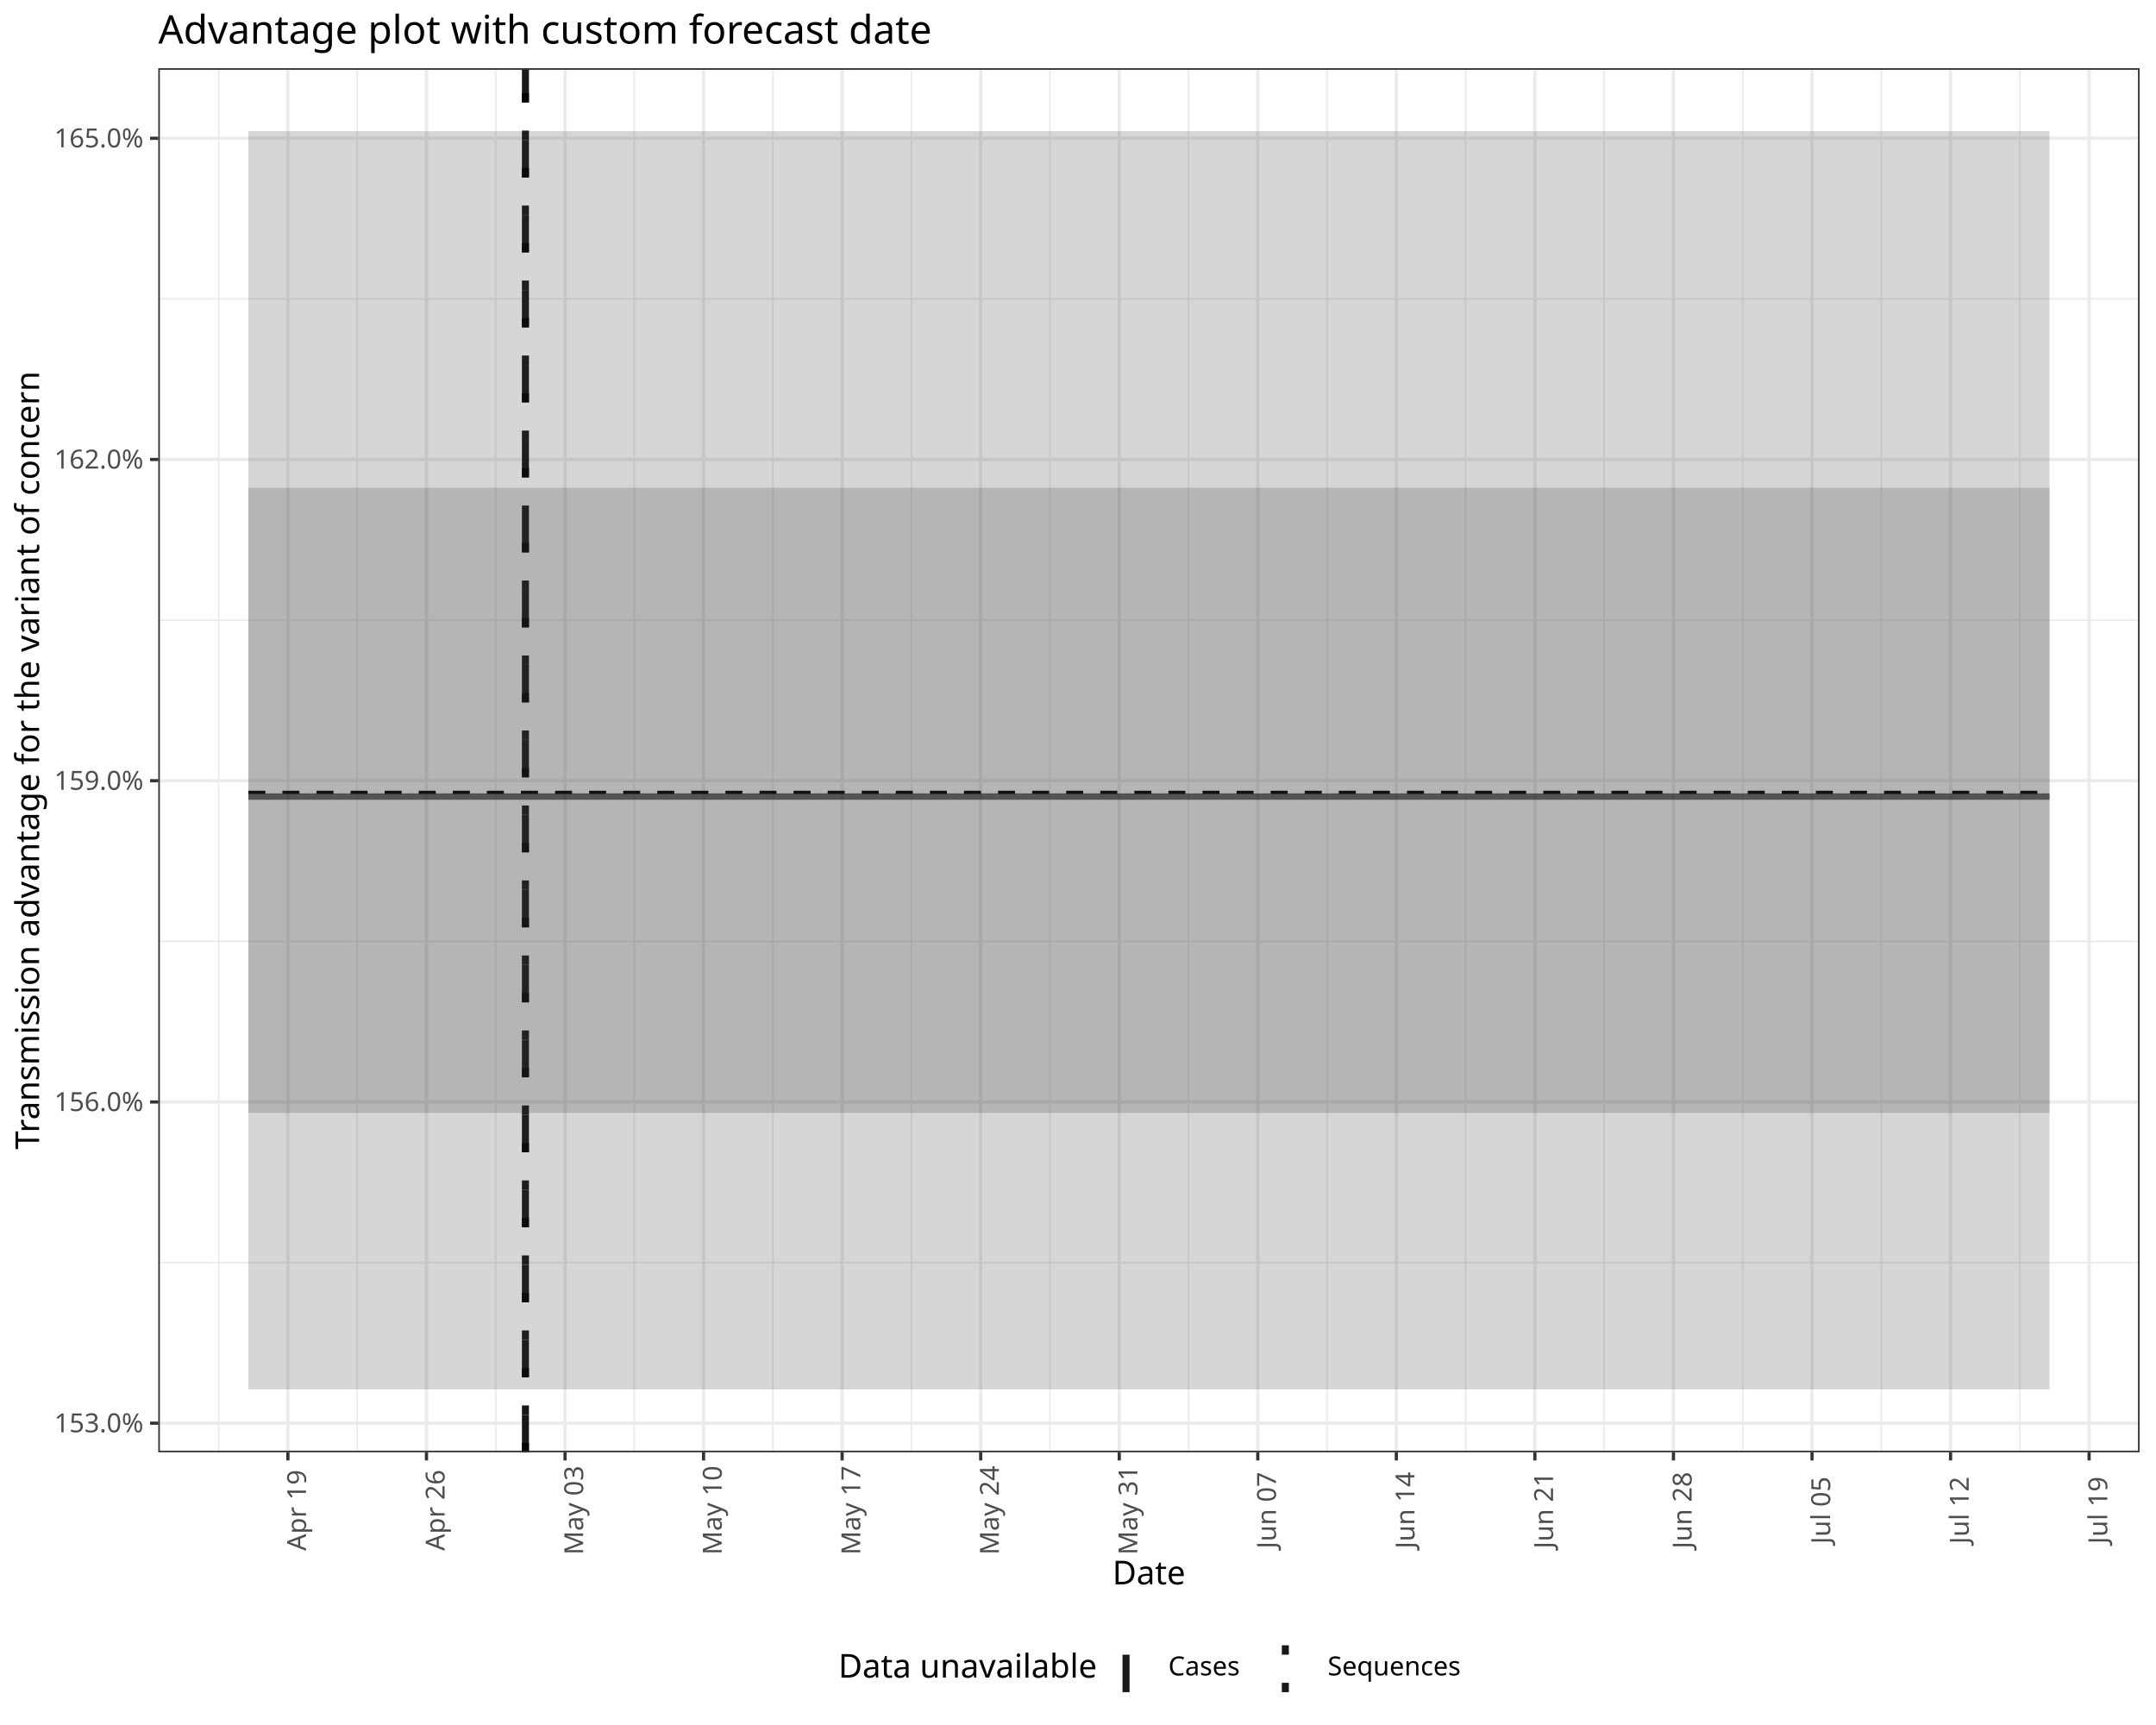
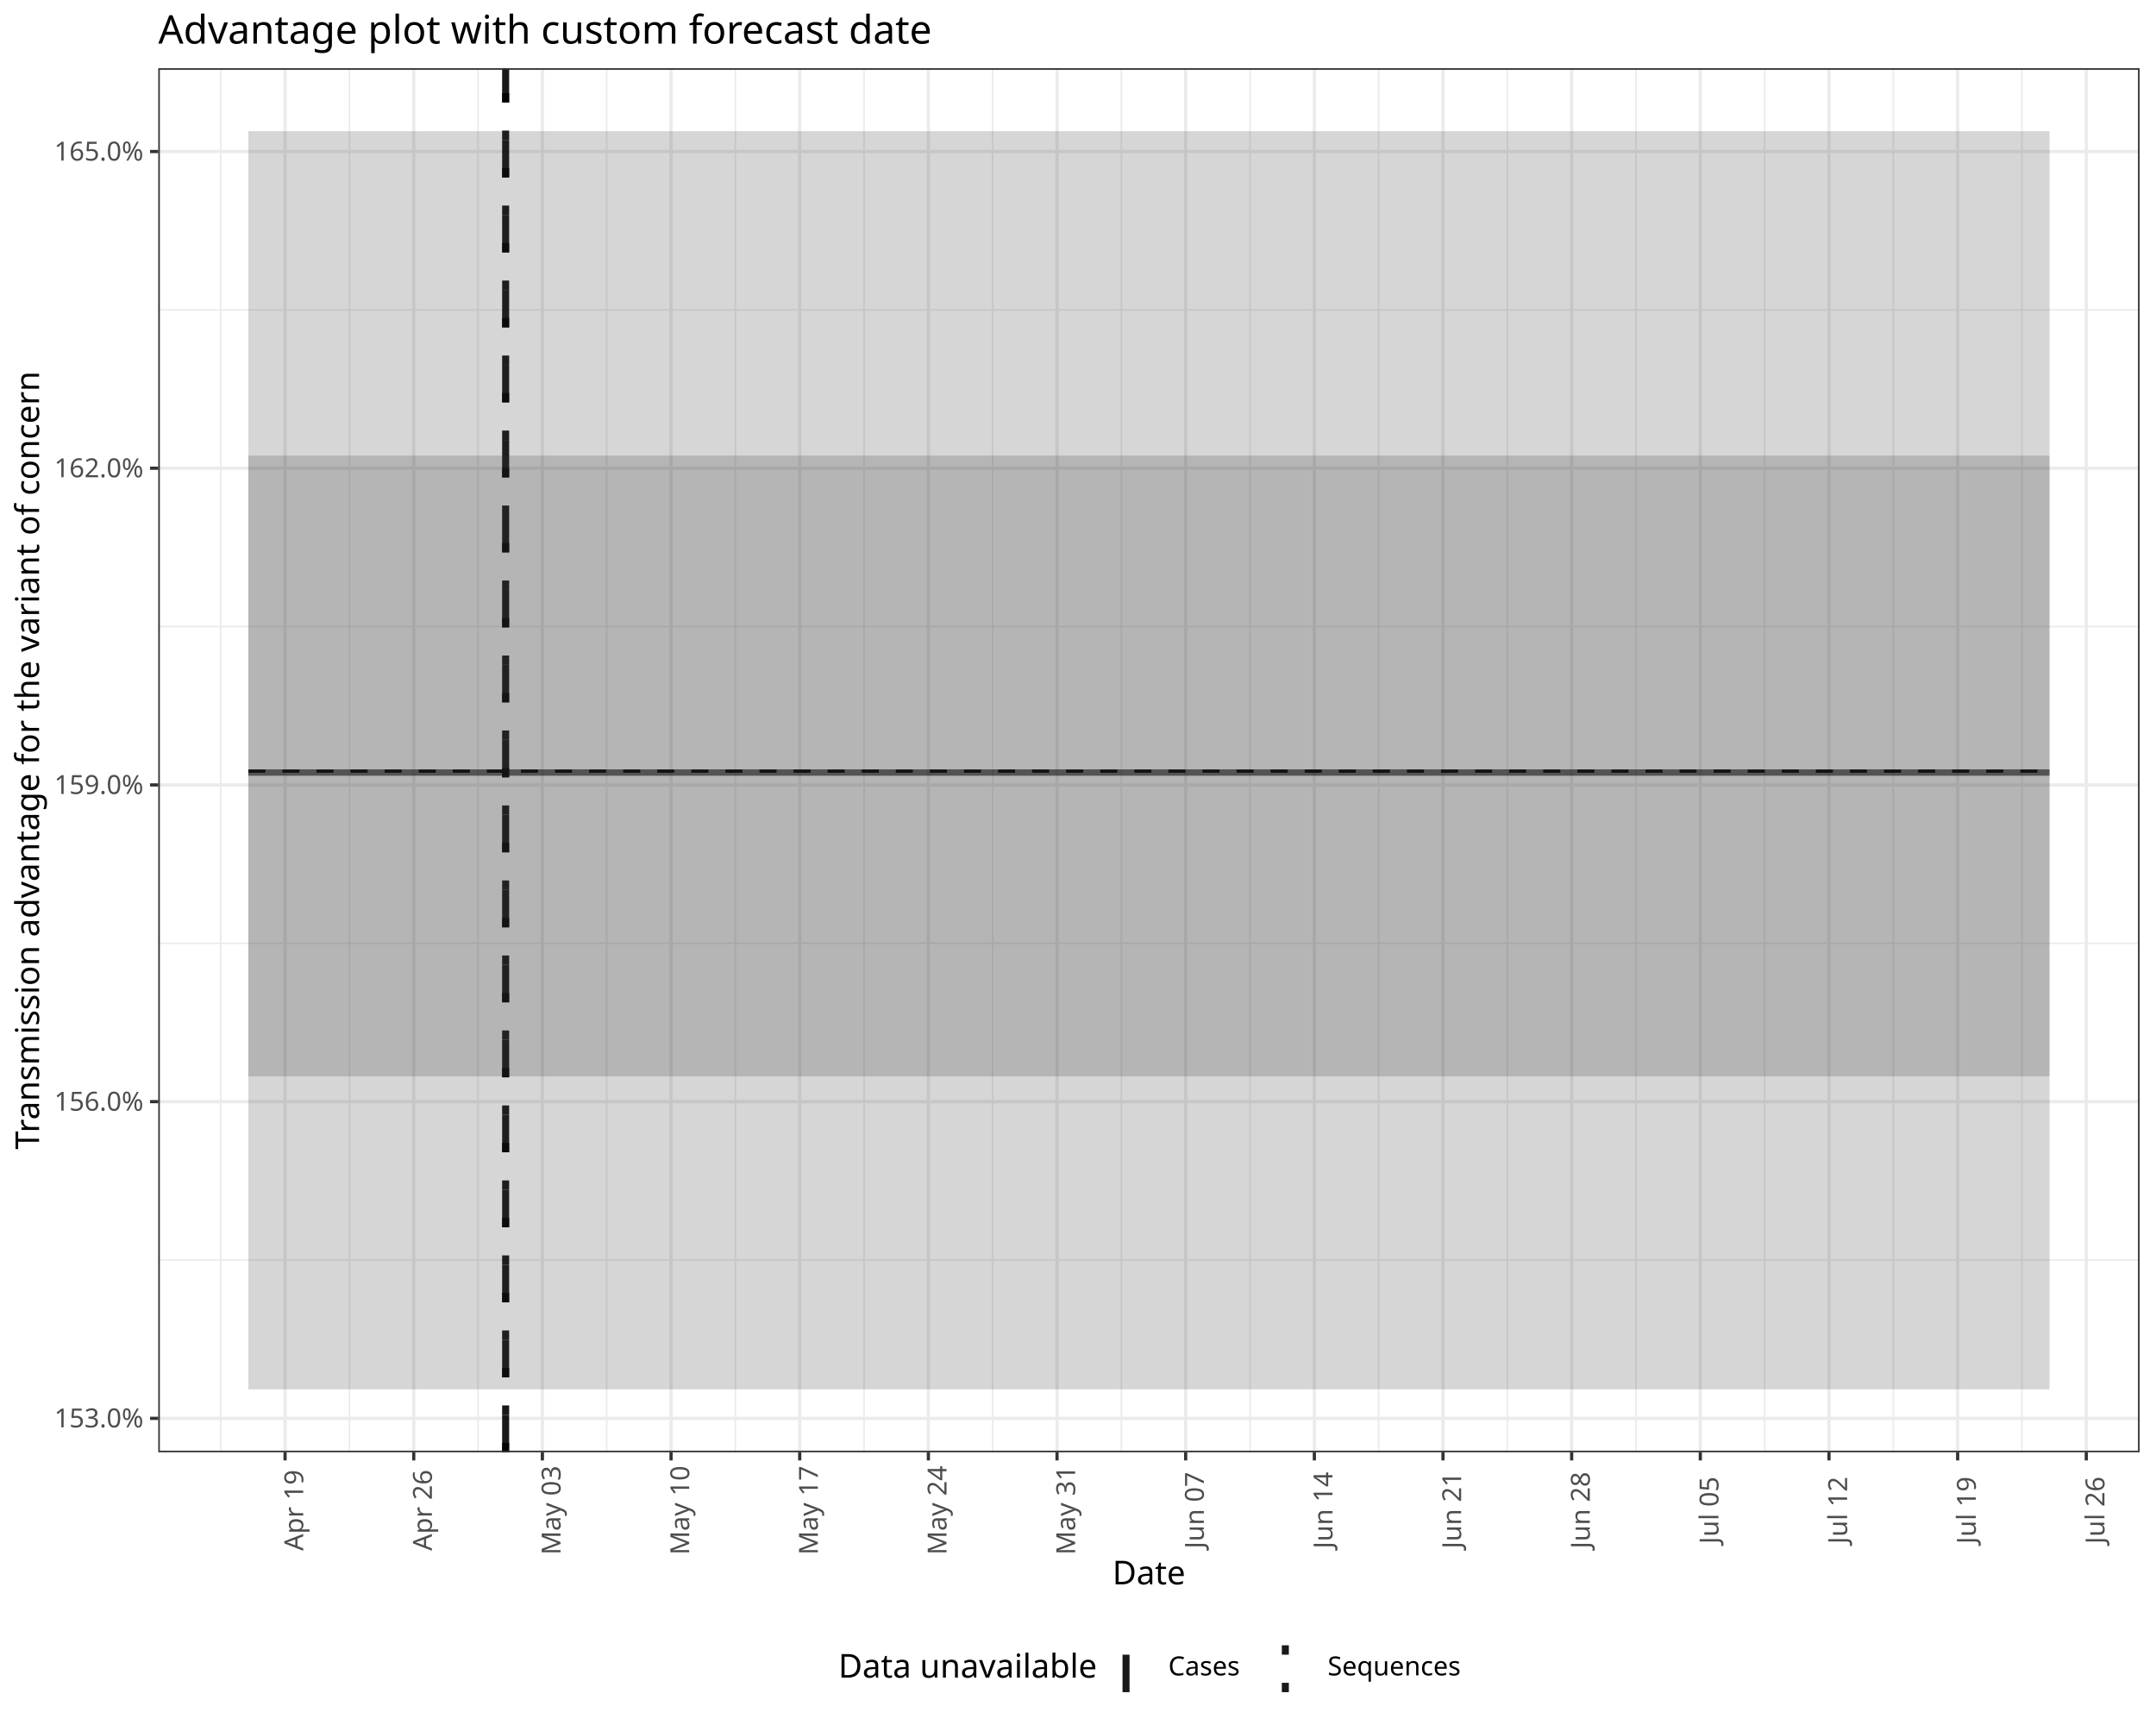
<svg xmlns="http://www.w3.org/2000/svg" class="svglite" data-engine-version="2.0" width="720.00pt" height="576.00pt" viewBox="0 0 720.00 576.00">
  <defs>
    <style type="text/css">
    .svglite line, .svglite polyline, .svglite polygon, .svglite path, .svglite rect, .svglite circle {
      fill: none;
      stroke: #000000;
      stroke-linecap: round;
      stroke-linejoin: round;
      stroke-miterlimit: 10.00;
    }
  </style>
  </defs>
  <rect width="100%" height="100%" style="stroke: none; fill: #FFFFFF;" />
  <defs>
    <clipPath id="cpMC4wMHw3MjAuMDB8MC4wMHw1NzYuMDA=">
      <rect x="0.00" y="0.00" width="720.00" height="576.00" />
    </clipPath>
  </defs>
  <g clip-path="url(#cpMC4wMHw3MjAuMDB8MC4wMHw1NzYuMDA=)">
    <rect x="0.00" y="0.00" width="720.00" height="576.00" style="stroke-width: 1.07; stroke: #FFFFFF; fill: #FFFFFF;" />
  </g>
  <defs>
    <clipPath id="cpNTIuODV8NzE0LjUyfDIyLjc4fDQ4NC45Mw==">
      <rect x="52.85" y="22.78" width="661.67" height="462.15" />
    </clipPath>
  </defs>
  <g clip-path="url(#cpNTIuODV8NzE0LjUyfDIyLjc4fDQ4NC45Mw==)">
    <rect x="52.85" y="22.78" width="661.67" height="462.15" style="stroke-width: 1.07; stroke: none; fill: #FFFFFF;" />
-     <polyline points="52.85,421.59 714.52,421.59 " style="stroke-width: 0.53; stroke: #EBEBEB; stroke-linecap: butt;" />
-     <polyline points="52.85,314.33 714.52,314.33 " style="stroke-width: 0.53; stroke: #EBEBEB; stroke-linecap: butt;" />
-     <polyline points="52.85,207.06 714.52,207.06 " style="stroke-width: 0.53; stroke: #EBEBEB; stroke-linecap: butt;" />
-     <polyline points="52.85,99.80 714.52,99.80 " style="stroke-width: 0.53; stroke: #EBEBEB; stroke-linecap: butt;" />
-     <polyline points="73.01,484.93 73.01,22.78 " style="stroke-width: 0.53; stroke: #EBEBEB; stroke-linecap: butt;" />
-     <polyline points="119.28,484.93 119.28,22.78 " style="stroke-width: 0.53; stroke: #EBEBEB; stroke-linecap: butt;" />
-     <polyline points="165.55,484.93 165.55,22.78 " style="stroke-width: 0.53; stroke: #EBEBEB; stroke-linecap: butt;" />
-     <polyline points="211.82,484.93 211.82,22.78 " style="stroke-width: 0.53; stroke: #EBEBEB; stroke-linecap: butt;" />
-     <polyline points="258.10,484.93 258.10,22.78 " style="stroke-width: 0.53; stroke: #EBEBEB; stroke-linecap: butt;" />
-     <polyline points="304.37,484.93 304.37,22.78 " style="stroke-width: 0.53; stroke: #EBEBEB; stroke-linecap: butt;" />
-     <polyline points="350.64,484.93 350.64,22.78 " style="stroke-width: 0.53; stroke: #EBEBEB; stroke-linecap: butt;" />
-     <polyline points="396.91,484.93 396.91,22.78 " style="stroke-width: 0.53; stroke: #EBEBEB; stroke-linecap: butt;" />
-     <polyline points="443.18,484.93 443.18,22.78 " style="stroke-width: 0.53; stroke: #EBEBEB; stroke-linecap: butt;" />
-     <polyline points="489.45,484.93 489.45,22.78 " style="stroke-width: 0.53; stroke: #EBEBEB; stroke-linecap: butt;" />
-     <polyline points="535.72,484.93 535.72,22.78 " style="stroke-width: 0.53; stroke: #EBEBEB; stroke-linecap: butt;" />
-     <polyline points="581.99,484.93 581.99,22.78 " style="stroke-width: 0.53; stroke: #EBEBEB; stroke-linecap: butt;" />
-     <polyline points="628.26,484.93 628.26,22.78 " style="stroke-width: 0.53; stroke: #EBEBEB; stroke-linecap: butt;" />
-     <polyline points="674.53,484.93 674.53,22.78 " style="stroke-width: 0.53; stroke: #EBEBEB; stroke-linecap: butt;" />
-     <polyline points="52.85,475.22 714.52,475.22 " style="stroke-width: 1.07; stroke: #EBEBEB; stroke-linecap: butt;" />
-     <polyline points="52.85,367.96 714.52,367.96 " style="stroke-width: 1.07; stroke: #EBEBEB; stroke-linecap: butt;" />
-     <polyline points="52.85,260.70 714.52,260.70 " style="stroke-width: 1.07; stroke: #EBEBEB; stroke-linecap: butt;" />
-     <polyline points="52.85,153.43 714.52,153.43 " style="stroke-width: 1.07; stroke: #EBEBEB; stroke-linecap: butt;" />
-     <polyline points="52.85,46.17 714.52,46.17 " style="stroke-width: 1.07; stroke: #EBEBEB; stroke-linecap: butt;" />
-     <polyline points="96.15,484.93 96.15,22.78 " style="stroke-width: 1.07; stroke: #EBEBEB; stroke-linecap: butt;" />
-     <polyline points="142.42,484.93 142.42,22.78 " style="stroke-width: 1.07; stroke: #EBEBEB; stroke-linecap: butt;" />
-     <polyline points="188.69,484.93 188.69,22.78 " style="stroke-width: 1.07; stroke: #EBEBEB; stroke-linecap: butt;" />
-     <polyline points="234.96,484.93 234.96,22.78 " style="stroke-width: 1.07; stroke: #EBEBEB; stroke-linecap: butt;" />
-     <polyline points="281.23,484.93 281.23,22.78 " style="stroke-width: 1.07; stroke: #EBEBEB; stroke-linecap: butt;" />
-     <polyline points="327.50,484.93 327.50,22.78 " style="stroke-width: 1.07; stroke: #EBEBEB; stroke-linecap: butt;" />
-     <polyline points="373.77,484.93 373.77,22.78 " style="stroke-width: 1.07; stroke: #EBEBEB; stroke-linecap: butt;" />
-     <polyline points="420.04,484.93 420.04,22.78 " style="stroke-width: 1.07; stroke: #EBEBEB; stroke-linecap: butt;" />
-     <polyline points="466.31,484.93 466.31,22.78 " style="stroke-width: 1.07; stroke: #EBEBEB; stroke-linecap: butt;" />
-     <polyline points="512.58,484.93 512.58,22.78 " style="stroke-width: 1.07; stroke: #EBEBEB; stroke-linecap: butt;" />
-     <polyline points="558.85,484.93 558.85,22.78 " style="stroke-width: 1.07; stroke: #EBEBEB; stroke-linecap: butt;" />
-     <polyline points="605.12,484.93 605.12,22.78 " style="stroke-width: 1.07; stroke: #EBEBEB; stroke-linecap: butt;" />
-     <polyline points="651.39,484.93 651.39,22.78 " style="stroke-width: 1.07; stroke: #EBEBEB; stroke-linecap: butt;" />
-     <polyline points="697.66,484.93 697.66,22.78 " style="stroke-width: 1.07; stroke: #EBEBEB; stroke-linecap: butt;" />
-     <line x1="175.47" y1="484.93" x2="175.47" y2="22.78" style="stroke-width: 2.35; stroke: #000000; stroke-opacity: 0.90; stroke-dasharray: 12.52,12.52; stroke-linecap: butt;" />
-     <line x1="175.47" y1="484.93" x2="175.47" y2="22.78" style="stroke-width: 2.35; stroke: #000000; stroke-opacity: 0.90; stroke-dasharray: 3.13,9.39; stroke-linecap: butt;" />
-     <polyline points="82.93,265.99 129.20,265.99 175.47,265.99 221.74,265.99 268.01,265.99 314.28,265.99 360.55,265.99 406.82,265.99 453.09,265.99 499.36,265.99 545.63,265.99 591.90,265.99 638.17,265.99 684.44,265.99 " style="stroke-width: 2.13; stroke: #000000; stroke-opacity: 0.60; stroke-linecap: butt;" />
-     <polyline points="82.93,264.58 129.20,264.58 175.47,264.58 221.74,264.58 268.01,264.58 314.28,264.58 360.55,264.58 406.82,264.58 453.09,264.58 499.36,264.58 545.63,264.58 591.90,264.58 638.17,264.58 684.44,264.58 " style="stroke-width: 1.07; stroke-dasharray: 5.69,5.69; stroke-linecap: butt;" />
-     <polygon points="82.93,43.79 129.20,43.79 175.47,43.79 221.74,43.79 268.01,43.79 314.28,43.79 360.55,43.79 406.82,43.79 453.09,43.79 499.36,43.79 545.63,43.79 591.90,43.79 638.17,43.79 684.44,43.79 684.44,463.93 638.17,463.93 591.90,463.93 545.63,463.93 499.36,463.93 453.09,463.93 406.82,463.93 360.55,463.93 314.28,463.93 268.01,463.93 221.74,463.93 175.47,463.93 129.20,463.93 82.93,463.93 " style="stroke-width: 0.00; stroke: none; fill: #333333; fill-opacity: 0.20;" />
-     <polyline points="82.93,43.79 129.20,43.79 175.47,43.79 221.74,43.79 268.01,43.79 314.28,43.79 360.55,43.79 406.82,43.79 453.09,43.79 499.36,43.79 545.63,43.79 591.90,43.79 638.17,43.79 684.44,43.79 " style="stroke-width: 0.43; stroke: none;" />
-     <polyline points="684.44,463.93 638.17,463.93 591.90,463.93 545.63,463.93 499.36,463.93 453.09,463.93 406.82,463.93 360.55,463.93 314.28,463.93 268.01,463.93 221.74,463.93 175.47,463.93 129.20,463.93 82.93,463.93 " style="stroke-width: 0.43; stroke: none;" />
-     <polygon points="82.93,162.87 129.20,162.87 175.47,162.87 221.74,162.87 268.01,162.87 314.28,162.87 360.55,162.87 406.82,162.87 453.09,162.87 499.36,162.87 545.63,162.87 591.90,162.87 638.17,162.87 684.44,162.87 684.44,371.62 638.17,371.62 591.90,371.62 545.63,371.62 499.36,371.62 453.09,371.62 406.82,371.62 360.55,371.62 314.28,371.62 268.01,371.62 221.74,371.62 175.47,371.62 129.20,371.62 82.93,371.62 " style="stroke-width: 0.00; stroke: none; fill: #333333; fill-opacity: 0.20;" />
-     <polyline points="82.93,162.87 129.20,162.87 175.47,162.87 221.74,162.87 268.01,162.87 314.28,162.87 360.55,162.87 406.82,162.87 453.09,162.87 499.36,162.87 545.63,162.87 591.90,162.87 638.17,162.87 684.44,162.87 " style="stroke-width: 1.07; stroke: none;" />
-     <polyline points="684.44,371.62 638.17,371.62 591.90,371.62 545.63,371.62 499.36,371.62 453.09,371.62 406.82,371.62 360.55,371.62 314.28,371.62 268.01,371.62 221.74,371.62 175.47,371.62 129.20,371.62 82.93,371.62 " style="stroke-width: 1.07; stroke: none;" />
+     <polyline points="52.85,420.72 714.52,420.72 " style="stroke-width: 0.53; stroke: #EBEBEB; stroke-linecap: butt;" />
+     <polyline points="52.85,314.97 714.52,314.97 " style="stroke-width: 0.53; stroke: #EBEBEB; stroke-linecap: butt;" />
+     <polyline points="52.85,209.22 714.52,209.22 " style="stroke-width: 0.53; stroke: #EBEBEB; stroke-linecap: butt;" />
+     <polyline points="52.85,103.47 714.52,103.47 " style="stroke-width: 0.53; stroke: #EBEBEB; stroke-linecap: butt;" />
+     <polyline points="73.72,484.93 73.72,22.78 " style="stroke-width: 0.53; stroke: #EBEBEB; stroke-linecap: butt;" />
+     <polyline points="116.69,484.93 116.69,22.78 " style="stroke-width: 0.53; stroke: #EBEBEB; stroke-linecap: butt;" />
+     <polyline points="159.65,484.93 159.65,22.78 " style="stroke-width: 0.53; stroke: #EBEBEB; stroke-linecap: butt;" />
+     <polyline points="202.62,484.93 202.62,22.78 " style="stroke-width: 0.53; stroke: #EBEBEB; stroke-linecap: butt;" />
+     <polyline points="245.58,484.93 245.58,22.78 " style="stroke-width: 0.53; stroke: #EBEBEB; stroke-linecap: butt;" />
+     <polyline points="288.55,484.93 288.55,22.78 " style="stroke-width: 0.53; stroke: #EBEBEB; stroke-linecap: butt;" />
+     <polyline points="331.51,484.93 331.51,22.78 " style="stroke-width: 0.53; stroke: #EBEBEB; stroke-linecap: butt;" />
+     <polyline points="374.48,484.93 374.48,22.78 " style="stroke-width: 0.53; stroke: #EBEBEB; stroke-linecap: butt;" />
+     <polyline points="417.45,484.93 417.45,22.78 " style="stroke-width: 0.53; stroke: #EBEBEB; stroke-linecap: butt;" />
+     <polyline points="460.41,484.93 460.41,22.78 " style="stroke-width: 0.53; stroke: #EBEBEB; stroke-linecap: butt;" />
+     <polyline points="503.38,484.93 503.38,22.78 " style="stroke-width: 0.53; stroke: #EBEBEB; stroke-linecap: butt;" />
+     <polyline points="546.34,484.93 546.34,22.78 " style="stroke-width: 0.53; stroke: #EBEBEB; stroke-linecap: butt;" />
+     <polyline points="589.31,484.93 589.31,22.78 " style="stroke-width: 0.53; stroke: #EBEBEB; stroke-linecap: butt;" />
+     <polyline points="632.27,484.93 632.27,22.78 " style="stroke-width: 0.53; stroke: #EBEBEB; stroke-linecap: butt;" />
+     <polyline points="675.24,484.93 675.24,22.78 " style="stroke-width: 0.53; stroke: #EBEBEB; stroke-linecap: butt;" />
+     <polyline points="52.85,473.60 714.52,473.60 " style="stroke-width: 1.07; stroke: #EBEBEB; stroke-linecap: butt;" />
+     <polyline points="52.85,367.85 714.52,367.85 " style="stroke-width: 1.07; stroke: #EBEBEB; stroke-linecap: butt;" />
+     <polyline points="52.85,262.10 714.52,262.10 " style="stroke-width: 1.07; stroke: #EBEBEB; stroke-linecap: butt;" />
+     <polyline points="52.85,156.34 714.52,156.34 " style="stroke-width: 1.07; stroke: #EBEBEB; stroke-linecap: butt;" />
+     <polyline points="52.85,50.59 714.52,50.59 " style="stroke-width: 1.07; stroke: #EBEBEB; stroke-linecap: butt;" />
+     <polyline points="95.20,484.93 95.20,22.78 " style="stroke-width: 1.07; stroke: #EBEBEB; stroke-linecap: butt;" />
+     <polyline points="138.17,484.93 138.17,22.78 " style="stroke-width: 1.07; stroke: #EBEBEB; stroke-linecap: butt;" />
+     <polyline points="181.13,484.93 181.13,22.78 " style="stroke-width: 1.07; stroke: #EBEBEB; stroke-linecap: butt;" />
+     <polyline points="224.10,484.93 224.10,22.78 " style="stroke-width: 1.07; stroke: #EBEBEB; stroke-linecap: butt;" />
+     <polyline points="267.07,484.93 267.07,22.78 " style="stroke-width: 1.07; stroke: #EBEBEB; stroke-linecap: butt;" />
+     <polyline points="310.03,484.93 310.03,22.78 " style="stroke-width: 1.07; stroke: #EBEBEB; stroke-linecap: butt;" />
+     <polyline points="353.00,484.93 353.00,22.78 " style="stroke-width: 1.07; stroke: #EBEBEB; stroke-linecap: butt;" />
+     <polyline points="395.96,484.93 395.96,22.78 " style="stroke-width: 1.07; stroke: #EBEBEB; stroke-linecap: butt;" />
+     <polyline points="438.93,484.93 438.93,22.78 " style="stroke-width: 1.07; stroke: #EBEBEB; stroke-linecap: butt;" />
+     <polyline points="481.89,484.93 481.89,22.78 " style="stroke-width: 1.07; stroke: #EBEBEB; stroke-linecap: butt;" />
+     <polyline points="524.86,484.93 524.86,22.78 " style="stroke-width: 1.07; stroke: #EBEBEB; stroke-linecap: butt;" />
+     <polyline points="567.82,484.93 567.82,22.78 " style="stroke-width: 1.07; stroke: #EBEBEB; stroke-linecap: butt;" />
+     <polyline points="610.79,484.93 610.79,22.78 " style="stroke-width: 1.07; stroke: #EBEBEB; stroke-linecap: butt;" />
+     <polyline points="653.76,484.93 653.76,22.78 " style="stroke-width: 1.07; stroke: #EBEBEB; stroke-linecap: butt;" />
+     <polyline points="696.72,484.93 696.72,22.78 " style="stroke-width: 1.07; stroke: #EBEBEB; stroke-linecap: butt;" />
+     <line x1="168.86" y1="484.93" x2="168.86" y2="22.78" style="stroke-width: 2.35; stroke: #000000; stroke-opacity: 0.90; stroke-dasharray: 12.52,12.52; stroke-linecap: butt;" />
+     <line x1="168.86" y1="484.93" x2="168.86" y2="22.78" style="stroke-width: 2.35; stroke: #000000; stroke-opacity: 0.90; stroke-dasharray: 3.13,9.39; stroke-linecap: butt;" />
+     <polyline points="82.93,257.96 125.89,257.96 168.86,257.96 211.82,257.96 254.79,257.96 297.76,257.96 340.72,257.96 383.69,257.96 426.65,257.96 469.62,257.96 512.58,257.96 555.55,257.96 598.51,257.96 641.48,257.96 684.44,257.96 " style="stroke-width: 2.13; stroke: #000000; stroke-opacity: 0.60; stroke-linecap: butt;" />
+     <polyline points="82.93,257.50 125.89,257.50 168.86,257.50 211.82,257.50 254.79,257.50 297.76,257.50 340.72,257.50 383.69,257.50 426.65,257.50 469.62,257.50 512.58,257.50 555.55,257.50 598.51,257.50 641.48,257.50 684.44,257.50 " style="stroke-width: 1.07; stroke-dasharray: 5.69,5.69; stroke-linecap: butt;" />
+     <polygon points="82.93,43.79 125.89,43.79 168.86,43.79 211.82,43.79 254.79,43.79 297.76,43.79 340.72,43.79 383.69,43.79 426.65,43.79 469.62,43.79 512.58,43.79 555.55,43.79 598.51,43.79 641.48,43.79 684.44,43.79 684.44,463.93 641.48,463.93 598.51,463.93 555.55,463.93 512.58,463.93 469.62,463.93 426.65,463.93 383.69,463.93 340.72,463.93 297.76,463.93 254.79,463.93 211.82,463.93 168.86,463.93 125.89,463.93 82.93,463.93 " style="stroke-width: 0.00; stroke: none; fill: #333333; fill-opacity: 0.20;" />
+     <polyline points="82.93,43.79 125.89,43.79 168.86,43.79 211.82,43.79 254.79,43.79 297.76,43.79 340.72,43.79 383.69,43.79 426.65,43.79 469.62,43.79 512.58,43.79 555.55,43.79 598.51,43.79 641.48,43.79 684.44,43.79 " style="stroke-width: 0.43; stroke: none;" />
+     <polyline points="684.44,463.93 641.48,463.93 598.51,463.93 555.55,463.93 512.58,463.93 469.62,463.93 426.65,463.93 383.69,463.93 340.72,463.93 297.76,463.93 254.79,463.93 211.82,463.93 168.86,463.93 125.89,463.93 82.93,463.93 " style="stroke-width: 0.43; stroke: none;" />
+     <polygon points="82.93,152.14 125.89,152.14 168.86,152.14 211.82,152.14 254.79,152.14 297.76,152.14 340.72,152.14 383.69,152.14 426.65,152.14 469.62,152.14 512.58,152.14 555.55,152.14 598.51,152.14 641.48,152.14 684.44,152.14 684.44,359.41 641.48,359.41 598.51,359.41 555.55,359.41 512.58,359.41 469.62,359.41 426.65,359.41 383.69,359.41 340.72,359.41 297.76,359.41 254.79,359.41 211.82,359.41 168.86,359.41 125.89,359.41 82.93,359.41 " style="stroke-width: 0.00; stroke: none; fill: #333333; fill-opacity: 0.20;" />
+     <polyline points="82.93,152.14 125.89,152.14 168.86,152.14 211.82,152.14 254.79,152.14 297.76,152.14 340.72,152.14 383.69,152.14 426.65,152.14 469.62,152.14 512.58,152.14 555.55,152.14 598.51,152.14 641.48,152.14 684.44,152.14 " style="stroke-width: 1.07; stroke: none;" />
+     <polyline points="684.44,359.41 641.48,359.41 598.51,359.41 555.55,359.41 512.58,359.41 469.62,359.41 426.65,359.41 383.69,359.41 340.72,359.41 297.76,359.41 254.79,359.41 211.82,359.41 168.86,359.41 125.89,359.41 82.93,359.41 " style="stroke-width: 1.07; stroke: none;" />
    <rect x="52.85" y="22.78" width="661.67" height="462.15" style="stroke-width: 1.07; stroke: #333333;" />
  </g>
  <g clip-path="url(#cpMC4wMHw3MjAuMDB8MC4wMHw1NzYuMDA=)">
-     <text x="47.92" y="478.25" text-anchor="end" style="font-size: 8.80px; fill: #4D4D4D; font-family: sans;" textLength="29.85px" lengthAdjust="spacingAndGlyphs">153.0%</text>
-     <text x="47.92" y="370.99" text-anchor="end" style="font-size: 8.80px; fill: #4D4D4D; font-family: sans;" textLength="29.85px" lengthAdjust="spacingAndGlyphs">156.0%</text>
-     <text x="47.92" y="263.72" text-anchor="end" style="font-size: 8.80px; fill: #4D4D4D; font-family: sans;" textLength="29.85px" lengthAdjust="spacingAndGlyphs">159.0%</text>
-     <text x="47.92" y="156.46" text-anchor="end" style="font-size: 8.80px; fill: #4D4D4D; font-family: sans;" textLength="29.85px" lengthAdjust="spacingAndGlyphs">162.0%</text>
-     <text x="47.92" y="49.20" text-anchor="end" style="font-size: 8.80px; fill: #4D4D4D; font-family: sans;" textLength="29.85px" lengthAdjust="spacingAndGlyphs">165.0%</text>
-     <polyline points="50.11,475.22 52.85,475.22 " style="stroke-width: 1.07; stroke: #333333; stroke-linecap: butt;" />
-     <polyline points="50.11,367.96 52.85,367.96 " style="stroke-width: 1.07; stroke: #333333; stroke-linecap: butt;" />
-     <polyline points="50.11,260.70 52.85,260.70 " style="stroke-width: 1.07; stroke: #333333; stroke-linecap: butt;" />
-     <polyline points="50.11,153.43 52.85,153.43 " style="stroke-width: 1.07; stroke: #333333; stroke-linecap: butt;" />
-     <polyline points="50.11,46.17 52.85,46.17 " style="stroke-width: 1.07; stroke: #333333; stroke-linecap: butt;" />
-     <polyline points="96.15,487.67 96.15,484.93 " style="stroke-width: 1.07; stroke: #333333; stroke-linecap: butt;" />
-     <polyline points="142.42,487.67 142.42,484.93 " style="stroke-width: 1.07; stroke: #333333; stroke-linecap: butt;" />
-     <polyline points="188.69,487.67 188.69,484.93 " style="stroke-width: 1.07; stroke: #333333; stroke-linecap: butt;" />
-     <polyline points="234.96,487.67 234.96,484.93 " style="stroke-width: 1.07; stroke: #333333; stroke-linecap: butt;" />
-     <polyline points="281.23,487.67 281.23,484.93 " style="stroke-width: 1.07; stroke: #333333; stroke-linecap: butt;" />
-     <polyline points="327.50,487.67 327.50,484.93 " style="stroke-width: 1.07; stroke: #333333; stroke-linecap: butt;" />
-     <polyline points="373.77,487.67 373.77,484.93 " style="stroke-width: 1.07; stroke: #333333; stroke-linecap: butt;" />
-     <polyline points="420.04,487.67 420.04,484.93 " style="stroke-width: 1.07; stroke: #333333; stroke-linecap: butt;" />
-     <polyline points="466.31,487.67 466.31,484.93 " style="stroke-width: 1.07; stroke: #333333; stroke-linecap: butt;" />
-     <polyline points="512.58,487.67 512.58,484.93 " style="stroke-width: 1.07; stroke: #333333; stroke-linecap: butt;" />
-     <polyline points="558.85,487.67 558.85,484.93 " style="stroke-width: 1.07; stroke: #333333; stroke-linecap: butt;" />
-     <polyline points="605.12,487.67 605.12,484.93 " style="stroke-width: 1.07; stroke: #333333; stroke-linecap: butt;" />
-     <polyline points="651.39,487.67 651.39,484.93 " style="stroke-width: 1.07; stroke: #333333; stroke-linecap: butt;" />
-     <polyline points="697.66,487.67 697.66,484.93 " style="stroke-width: 1.07; stroke: #333333; stroke-linecap: butt;" />
-     <text transform="translate(102.20,504.30) rotate(-90)" text-anchor="middle" style="font-size: 8.80px; fill: #4D4D4D; font-family: sans;" textLength="25.93px" lengthAdjust="spacingAndGlyphs">Apr 19</text>
-     <text transform="translate(148.47,504.30) rotate(-90)" text-anchor="middle" style="font-size: 8.80px; fill: #4D4D4D; font-family: sans;" textLength="25.93px" lengthAdjust="spacingAndGlyphs">Apr 26</text>
-     <text transform="translate(194.75,504.30) rotate(-90)" text-anchor="middle" style="font-size: 8.80px; fill: #4D4D4D; font-family: sans;" textLength="28.87px" lengthAdjust="spacingAndGlyphs">May 03</text>
-     <text transform="translate(241.02,504.30) rotate(-90)" text-anchor="middle" style="font-size: 8.80px; fill: #4D4D4D; font-family: sans;" textLength="28.87px" lengthAdjust="spacingAndGlyphs">May 10</text>
-     <text transform="translate(287.29,504.30) rotate(-90)" text-anchor="middle" style="font-size: 8.80px; fill: #4D4D4D; font-family: sans;" textLength="28.87px" lengthAdjust="spacingAndGlyphs">May 17</text>
-     <text transform="translate(333.56,504.30) rotate(-90)" text-anchor="middle" style="font-size: 8.80px; fill: #4D4D4D; font-family: sans;" textLength="28.87px" lengthAdjust="spacingAndGlyphs">May 24</text>
-     <text transform="translate(379.83,504.30) rotate(-90)" text-anchor="middle" style="font-size: 8.80px; fill: #4D4D4D; font-family: sans;" textLength="28.87px" lengthAdjust="spacingAndGlyphs">May 31</text>
-     <text transform="translate(426.10,504.30) rotate(-90)" text-anchor="middle" style="font-size: 8.80px; fill: #4D4D4D; font-family: sans;" textLength="26.43px" lengthAdjust="spacingAndGlyphs">Jun 07</text>
-     <text transform="translate(472.37,504.30) rotate(-90)" text-anchor="middle" style="font-size: 8.80px; fill: #4D4D4D; font-family: sans;" textLength="26.43px" lengthAdjust="spacingAndGlyphs">Jun 14</text>
-     <text transform="translate(518.64,504.30) rotate(-90)" text-anchor="middle" style="font-size: 8.80px; fill: #4D4D4D; font-family: sans;" textLength="26.43px" lengthAdjust="spacingAndGlyphs">Jun 21</text>
-     <text transform="translate(564.91,504.30) rotate(-90)" text-anchor="middle" style="font-size: 8.80px; fill: #4D4D4D; font-family: sans;" textLength="26.43px" lengthAdjust="spacingAndGlyphs">Jun 28</text>
-     <text transform="translate(611.18,504.30) rotate(-90)" text-anchor="middle" style="font-size: 8.80px; fill: #4D4D4D; font-family: sans;" textLength="23.49px" lengthAdjust="spacingAndGlyphs">Jul 05</text>
-     <text transform="translate(657.45,504.30) rotate(-90)" text-anchor="middle" style="font-size: 8.80px; fill: #4D4D4D; font-family: sans;" textLength="23.49px" lengthAdjust="spacingAndGlyphs">Jul 12</text>
-     <text transform="translate(703.72,504.30) rotate(-90)" text-anchor="middle" style="font-size: 8.80px; fill: #4D4D4D; font-family: sans;" textLength="23.49px" lengthAdjust="spacingAndGlyphs">Jul 19</text>
+     <text x="47.92" y="476.62" text-anchor="end" style="font-size: 8.80px; fill: #4D4D4D; font-family: sans;" textLength="29.85px" lengthAdjust="spacingAndGlyphs">153.0%</text>
+     <text x="47.92" y="370.87" text-anchor="end" style="font-size: 8.80px; fill: #4D4D4D; font-family: sans;" textLength="29.85px" lengthAdjust="spacingAndGlyphs">156.0%</text>
+     <text x="47.92" y="265.12" text-anchor="end" style="font-size: 8.80px; fill: #4D4D4D; font-family: sans;" textLength="29.85px" lengthAdjust="spacingAndGlyphs">159.0%</text>
+     <text x="47.92" y="159.37" text-anchor="end" style="font-size: 8.80px; fill: #4D4D4D; font-family: sans;" textLength="29.85px" lengthAdjust="spacingAndGlyphs">162.0%</text>
+     <text x="47.92" y="53.62" text-anchor="end" style="font-size: 8.80px; fill: #4D4D4D; font-family: sans;" textLength="29.85px" lengthAdjust="spacingAndGlyphs">165.0%</text>
+     <polyline points="50.11,473.60 52.85,473.60 " style="stroke-width: 1.07; stroke: #333333; stroke-linecap: butt;" />
+     <polyline points="50.11,367.85 52.85,367.85 " style="stroke-width: 1.07; stroke: #333333; stroke-linecap: butt;" />
+     <polyline points="50.11,262.10 52.85,262.10 " style="stroke-width: 1.07; stroke: #333333; stroke-linecap: butt;" />
+     <polyline points="50.11,156.34 52.85,156.34 " style="stroke-width: 1.07; stroke: #333333; stroke-linecap: butt;" />
+     <polyline points="50.11,50.59 52.85,50.59 " style="stroke-width: 1.07; stroke: #333333; stroke-linecap: butt;" />
+     <polyline points="95.20,487.67 95.20,484.93 " style="stroke-width: 1.07; stroke: #333333; stroke-linecap: butt;" />
+     <polyline points="138.17,487.67 138.17,484.93 " style="stroke-width: 1.07; stroke: #333333; stroke-linecap: butt;" />
+     <polyline points="181.13,487.67 181.13,484.93 " style="stroke-width: 1.07; stroke: #333333; stroke-linecap: butt;" />
+     <polyline points="224.10,487.67 224.10,484.93 " style="stroke-width: 1.07; stroke: #333333; stroke-linecap: butt;" />
+     <polyline points="267.07,487.67 267.07,484.93 " style="stroke-width: 1.07; stroke: #333333; stroke-linecap: butt;" />
+     <polyline points="310.03,487.67 310.03,484.93 " style="stroke-width: 1.07; stroke: #333333; stroke-linecap: butt;" />
+     <polyline points="353.00,487.67 353.00,484.93 " style="stroke-width: 1.07; stroke: #333333; stroke-linecap: butt;" />
+     <polyline points="395.96,487.67 395.96,484.93 " style="stroke-width: 1.07; stroke: #333333; stroke-linecap: butt;" />
+     <polyline points="438.93,487.67 438.93,484.93 " style="stroke-width: 1.07; stroke: #333333; stroke-linecap: butt;" />
+     <polyline points="481.89,487.67 481.89,484.93 " style="stroke-width: 1.07; stroke: #333333; stroke-linecap: butt;" />
+     <polyline points="524.86,487.67 524.86,484.93 " style="stroke-width: 1.07; stroke: #333333; stroke-linecap: butt;" />
+     <polyline points="567.82,487.67 567.82,484.93 " style="stroke-width: 1.07; stroke: #333333; stroke-linecap: butt;" />
+     <polyline points="610.79,487.67 610.79,484.93 " style="stroke-width: 1.07; stroke: #333333; stroke-linecap: butt;" />
+     <polyline points="653.76,487.67 653.76,484.93 " style="stroke-width: 1.07; stroke: #333333; stroke-linecap: butt;" />
+     <polyline points="696.72,487.67 696.72,484.93 " style="stroke-width: 1.07; stroke: #333333; stroke-linecap: butt;" />
+     <text transform="translate(101.26,504.30) rotate(-90)" text-anchor="middle" style="font-size: 8.80px; fill: #4D4D4D; font-family: sans;" textLength="25.93px" lengthAdjust="spacingAndGlyphs">Apr 19</text>
+     <text transform="translate(144.23,504.30) rotate(-90)" text-anchor="middle" style="font-size: 8.80px; fill: #4D4D4D; font-family: sans;" textLength="25.93px" lengthAdjust="spacingAndGlyphs">Apr 26</text>
+     <text transform="translate(187.19,504.30) rotate(-90)" text-anchor="middle" style="font-size: 8.80px; fill: #4D4D4D; font-family: sans;" textLength="28.87px" lengthAdjust="spacingAndGlyphs">May 03</text>
+     <text transform="translate(230.16,504.30) rotate(-90)" text-anchor="middle" style="font-size: 8.80px; fill: #4D4D4D; font-family: sans;" textLength="28.87px" lengthAdjust="spacingAndGlyphs">May 10</text>
+     <text transform="translate(273.12,504.30) rotate(-90)" text-anchor="middle" style="font-size: 8.80px; fill: #4D4D4D; font-family: sans;" textLength="28.87px" lengthAdjust="spacingAndGlyphs">May 17</text>
+     <text transform="translate(316.09,504.30) rotate(-90)" text-anchor="middle" style="font-size: 8.80px; fill: #4D4D4D; font-family: sans;" textLength="28.87px" lengthAdjust="spacingAndGlyphs">May 24</text>
+     <text transform="translate(359.05,504.30) rotate(-90)" text-anchor="middle" style="font-size: 8.80px; fill: #4D4D4D; font-family: sans;" textLength="28.87px" lengthAdjust="spacingAndGlyphs">May 31</text>
+     <text transform="translate(402.02,504.30) rotate(-90)" text-anchor="middle" style="font-size: 8.80px; fill: #4D4D4D; font-family: sans;" textLength="26.43px" lengthAdjust="spacingAndGlyphs">Jun 07</text>
+     <text transform="translate(444.98,504.30) rotate(-90)" text-anchor="middle" style="font-size: 8.80px; fill: #4D4D4D; font-family: sans;" textLength="26.43px" lengthAdjust="spacingAndGlyphs">Jun 14</text>
+     <text transform="translate(487.95,504.30) rotate(-90)" text-anchor="middle" style="font-size: 8.80px; fill: #4D4D4D; font-family: sans;" textLength="26.43px" lengthAdjust="spacingAndGlyphs">Jun 21</text>
+     <text transform="translate(530.91,504.30) rotate(-90)" text-anchor="middle" style="font-size: 8.80px; fill: #4D4D4D; font-family: sans;" textLength="26.43px" lengthAdjust="spacingAndGlyphs">Jun 28</text>
+     <text transform="translate(573.88,504.30) rotate(-90)" text-anchor="middle" style="font-size: 8.80px; fill: #4D4D4D; font-family: sans;" textLength="23.49px" lengthAdjust="spacingAndGlyphs">Jul 05</text>
+     <text transform="translate(616.85,504.30) rotate(-90)" text-anchor="middle" style="font-size: 8.80px; fill: #4D4D4D; font-family: sans;" textLength="23.49px" lengthAdjust="spacingAndGlyphs">Jul 12</text>
+     <text transform="translate(659.81,504.30) rotate(-90)" text-anchor="middle" style="font-size: 8.80px; fill: #4D4D4D; font-family: sans;" textLength="23.49px" lengthAdjust="spacingAndGlyphs">Jul 19</text>
+     <text transform="translate(702.78,504.30) rotate(-90)" text-anchor="middle" style="font-size: 8.80px; fill: #4D4D4D; font-family: sans;" textLength="23.49px" lengthAdjust="spacingAndGlyphs">Jul 26</text>
    <text x="383.69" y="529.04" text-anchor="middle" style="font-size: 11.00px; font-family: sans;" textLength="23.24px" lengthAdjust="spacingAndGlyphs">Date</text>
    <text transform="translate(13.05,253.86) rotate(-90)" text-anchor="middle" style="font-size: 11.00px; font-family: sans;" textLength="244.61px" lengthAdjust="spacingAndGlyphs">Transmission advantage for the variant of concern</text>
    <rect x="274.49" y="542.28" width="218.39" height="28.24" style="stroke-width: 1.07; stroke: none; fill: #FFFFFF;" />
    <text x="279.97" y="560.19" style="font-size: 11.00px; font-family: sans;" textLength="81.95px" lengthAdjust="spacingAndGlyphs">Data unavailable</text>
    <rect x="367.40" y="547.76" width="17.28" height="17.28" style="stroke-width: 1.07; stroke: none; fill: #FFFFFF;" />
    <line x1="376.04" y1="565.04" x2="376.04" y2="547.76" style="stroke-width: 2.35; stroke: #000000; stroke-opacity: 0.90; stroke-dasharray: 12.52,12.52; stroke-linecap: butt;" />
    <rect x="420.60" y="547.76" width="17.28" height="17.28" style="stroke-width: 1.07; stroke: none; fill: #FFFFFF;" />
    <line x1="429.24" y1="565.04" x2="429.24" y2="547.76" style="stroke-width: 2.35; stroke: #000000; stroke-opacity: 0.90; stroke-dasharray: 3.13,9.39; stroke-linecap: butt;" />
    <text x="390.16" y="559.43" style="font-size: 8.80px; font-family: sans;" textLength="24.95px" lengthAdjust="spacingAndGlyphs">Cases</text>
    <text x="443.36" y="559.43" style="font-size: 8.80px; font-family: sans;" textLength="44.05px" lengthAdjust="spacingAndGlyphs">Sequences</text>
    <text x="52.85" y="14.56" style="font-size: 13.20px; font-family: sans;" textLength="241.44px" lengthAdjust="spacingAndGlyphs">Advantage plot with custom forecast date</text>
  </g>
</svg>
